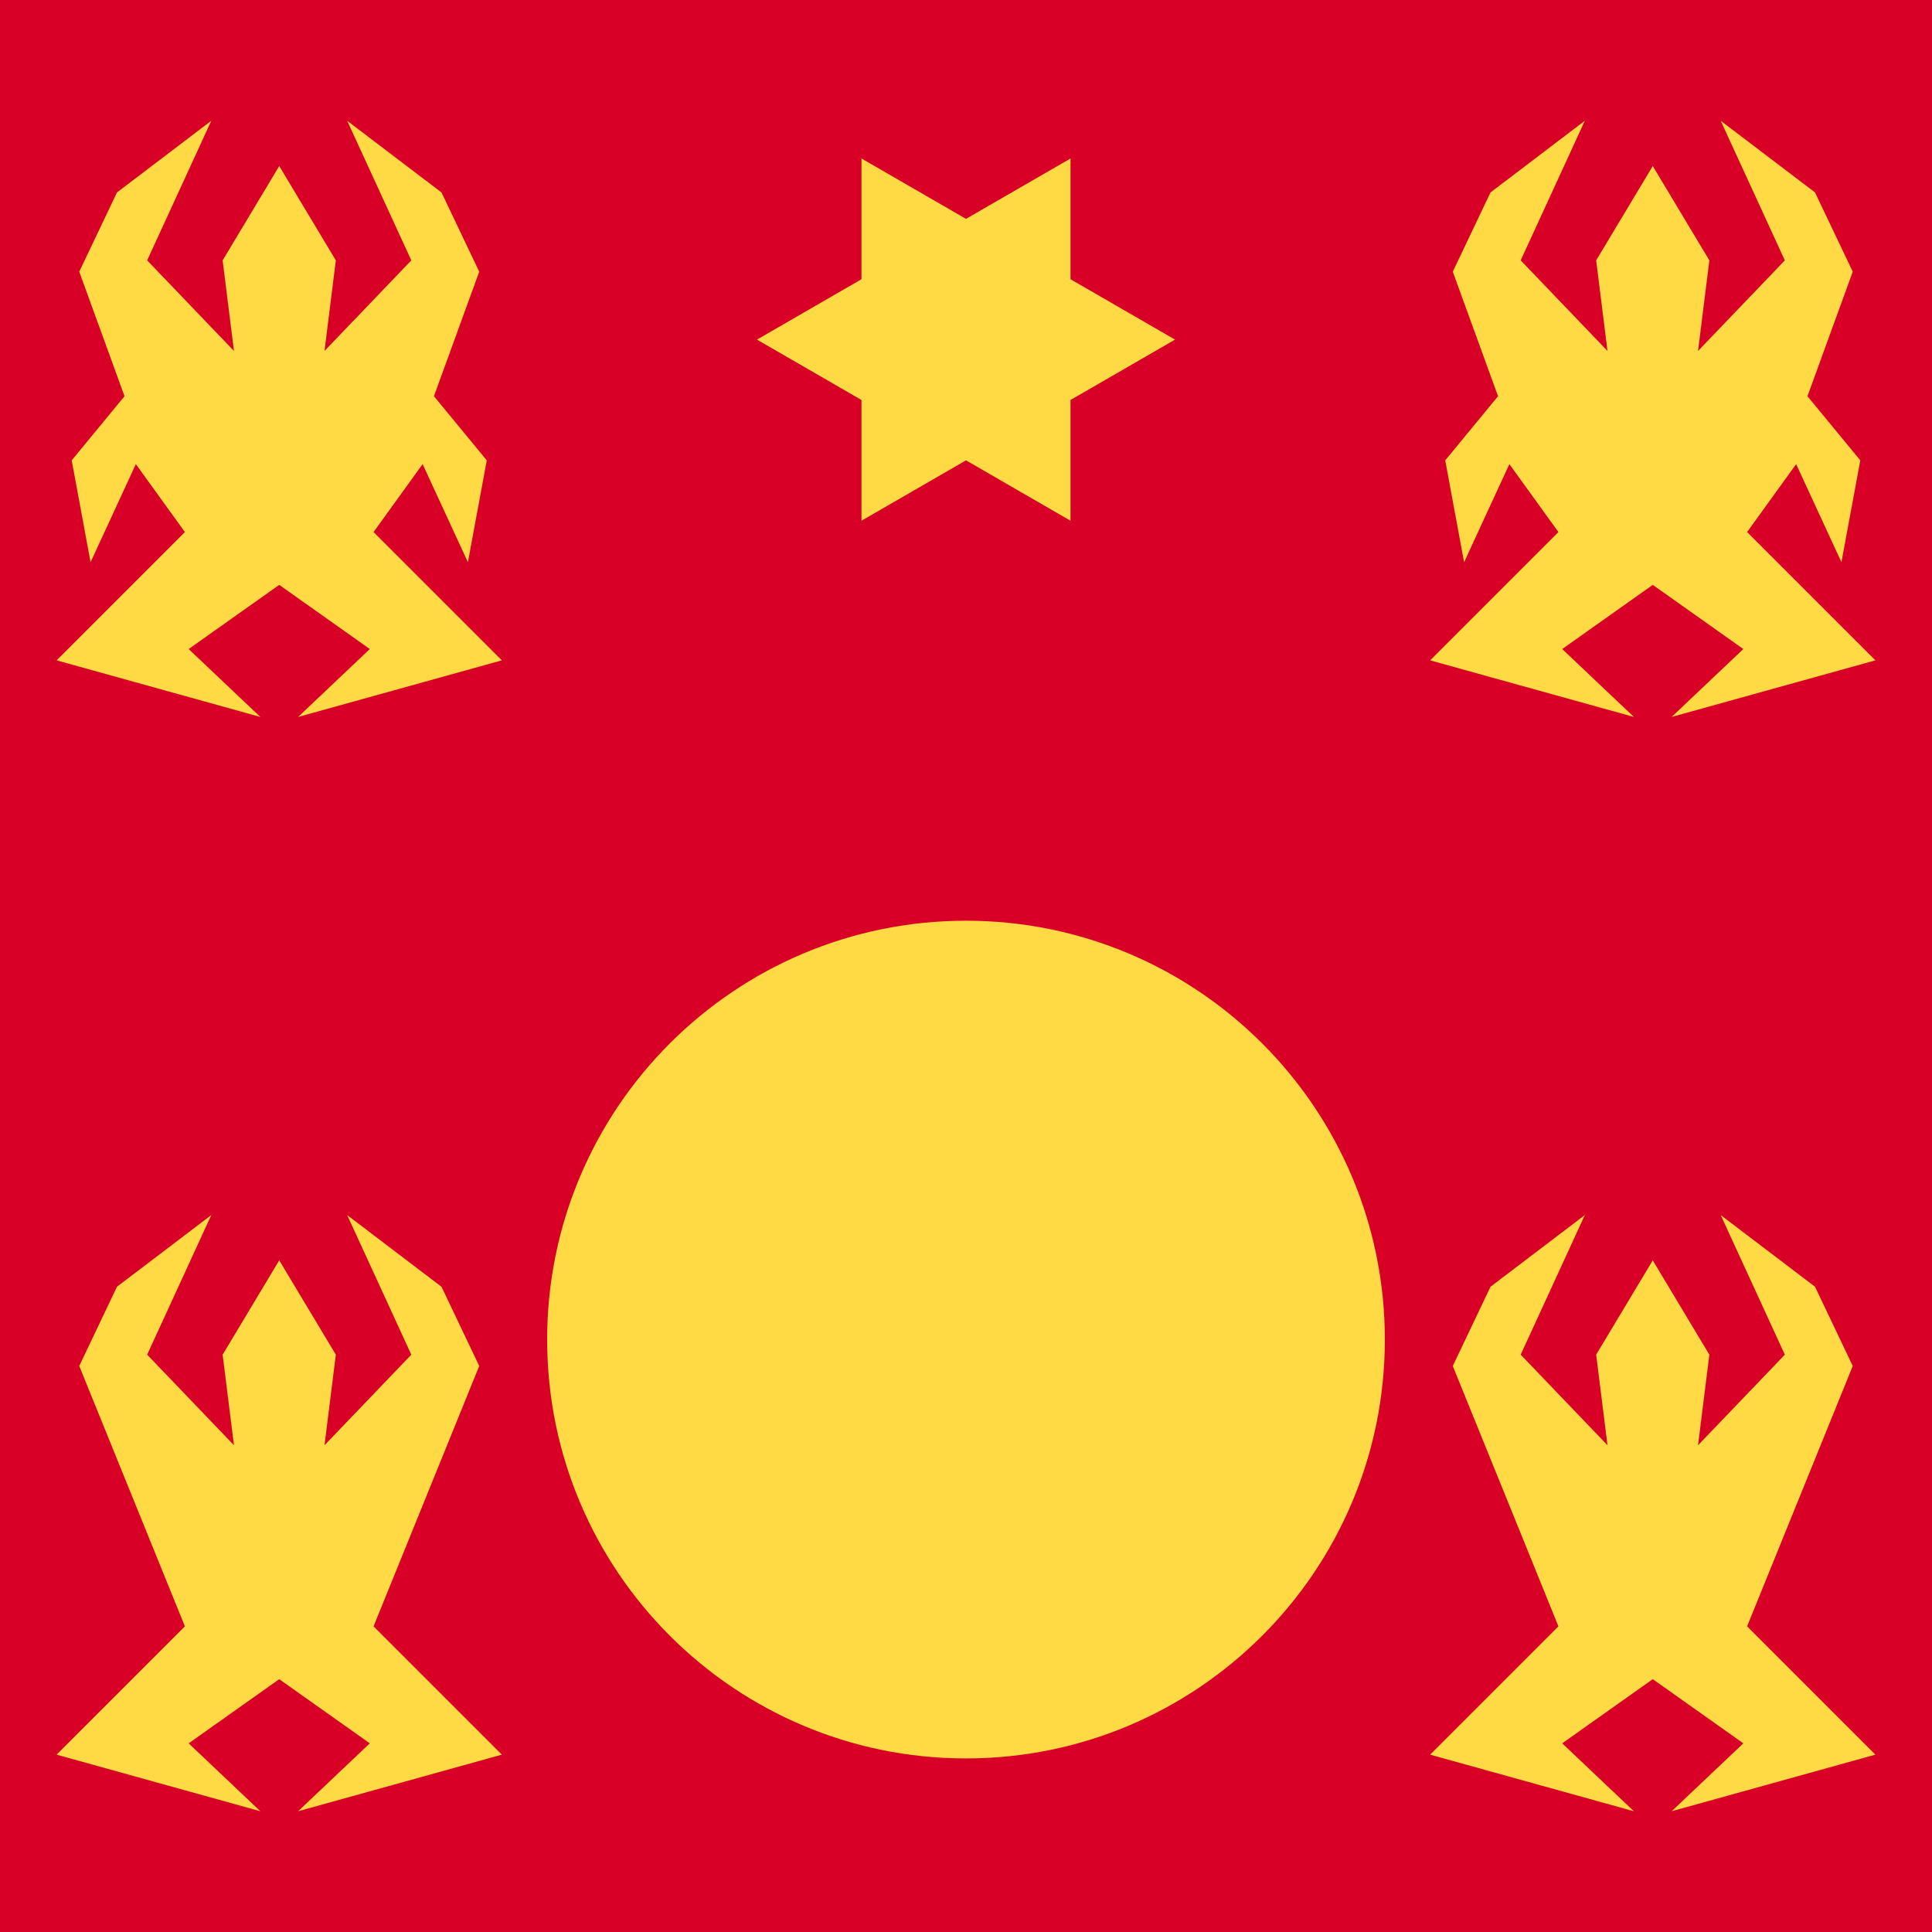
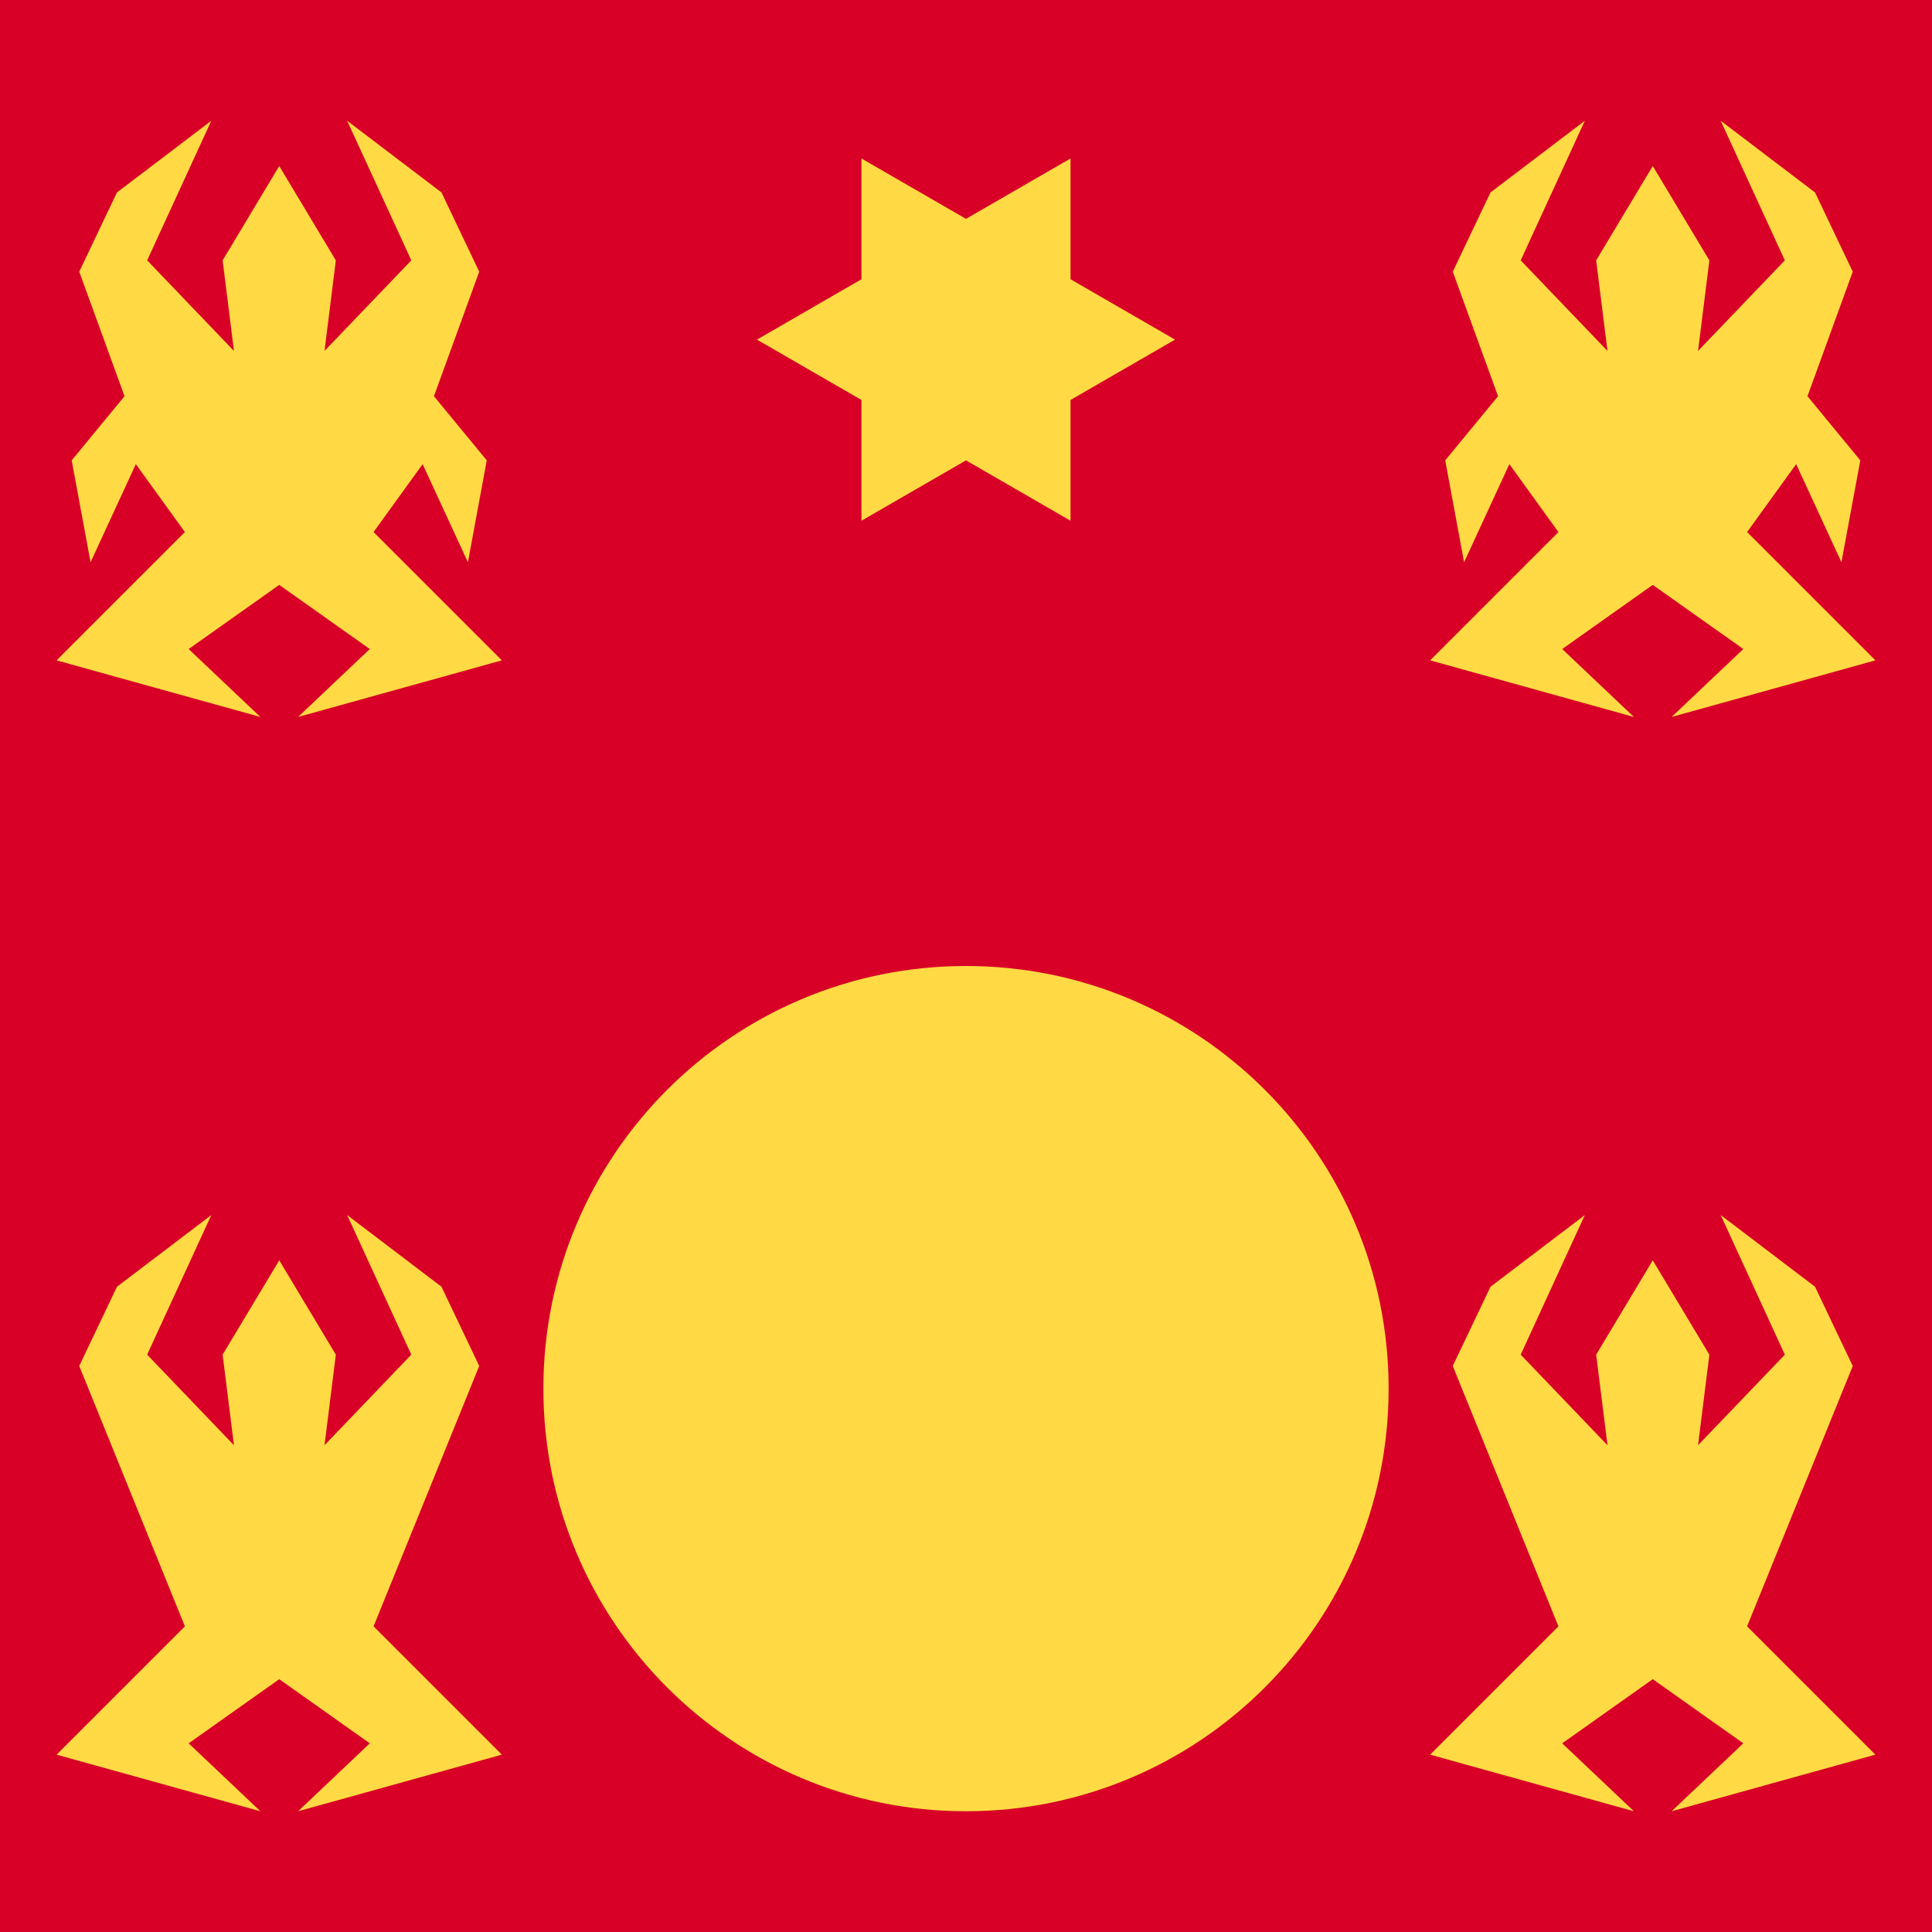
<svg xmlns="http://www.w3.org/2000/svg" width="512" height="512" fill="none">
  <g clip-path="url(#a)">
    <path fill="#D80027" d="M0 0h512v512H0z" />
-     <path fill="#FFDA44" d="M256 244a111 111 0 1 0 0 222 111 111 0 0 0 0-222ZM228.3 42v32l-27.7 16 27.7 16v32l27.7-16 27.7 16v-32l27.7-16-27.7-16V42L256 58l-27.7-16ZM420 322l-25 19-10 21 28 69-34 34 54 15-19-18 24-17 24 17-19 18 54-15-34-34 28-69-10-21-25-19 17 37-23 24 3-24-15-25-15 25 3 24-23-24 17-37Zm0-290-25 19-10 21 12 33-14 17 5 27 12-26 13 18-34 34 54 15-19-18 24-17 24 17-19 18 54-15-34-34 13-18 12 26 5-27-14-17 12-33-10-21-25-19 17 37-23 24 3-24-15-25-15 25 3 24-23-24 17-37ZM56 322l-25 19-10 21 28 69-34 34 54 15-19-18 24-17 24 17-19 18 54-15-34-34 28-69-10-21-25-19 17 37-23 24 3-24-15-25-15 25 3 24-23-24 17-37Zm0-290L31 51 21 72l12 33-14 17 5 27 12-26 13 18-34 34 54 15-19-18 24-17 24 17-19 18 54-15-34-34 13-18 12 26 5-27-14-17 12-33-10-21-25-19 17 37-23 24 3-24-15-25-15 25 3 24-23-24 17-37Z" />
+     <path fill="#FFDA44" d="M256 256a112 112 0 1 0 0 224 112 112 0 0 0 0-224ZM228.3 42v32l-27.7 16 27.7 16v32l27.7-16 27.7 16v-32l27.7-16-27.7-16V42L256 58l-27.7-16ZM420 322l-25 19-10 21 28 69-34 34 54 15-19-18 24-17 24 17-19 18 54-15-34-34 28-69-10-21-25-19 17 37-23 24 3-24-15-25-15 25 3 24-23-24 17-37Zm0-290-25 19-10 21 12 33-14 17 5 27 12-26 13 18-34 34 54 15-19-18 24-17 24 17-19 18 54-15-34-34 13-18 12 26 5-27-14-17 12-33-10-21-25-19 17 37-23 24 3-24-15-25-15 25 3 24-23-24 17-37ZM56 322l-25 19-10 21 28 69-34 34 54 15-19-18 24-17 24 17-19 18 54-15-34-34 28-69-10-21-25-19 17 37-23 24 3-24-15-25-15 25 3 24-23-24 17-37Zm0-290L31 51 21 72l12 33-14 17 5 27 12-26 13 18-34 34 54 15-19-18 24-17 24 17-19 18 54-15-34-34 13-18 12 26 5-27-14-17 12-33-10-21-25-19 17 37-23 24 3-24-15-25-15 25 3 24-23-24 17-37Z" />
  </g>
  <defs>
    <clipPath id="a">
      <path fill="#fff" d="M0 0h512v512H0z" />
    </clipPath>
  </defs>
</svg>
